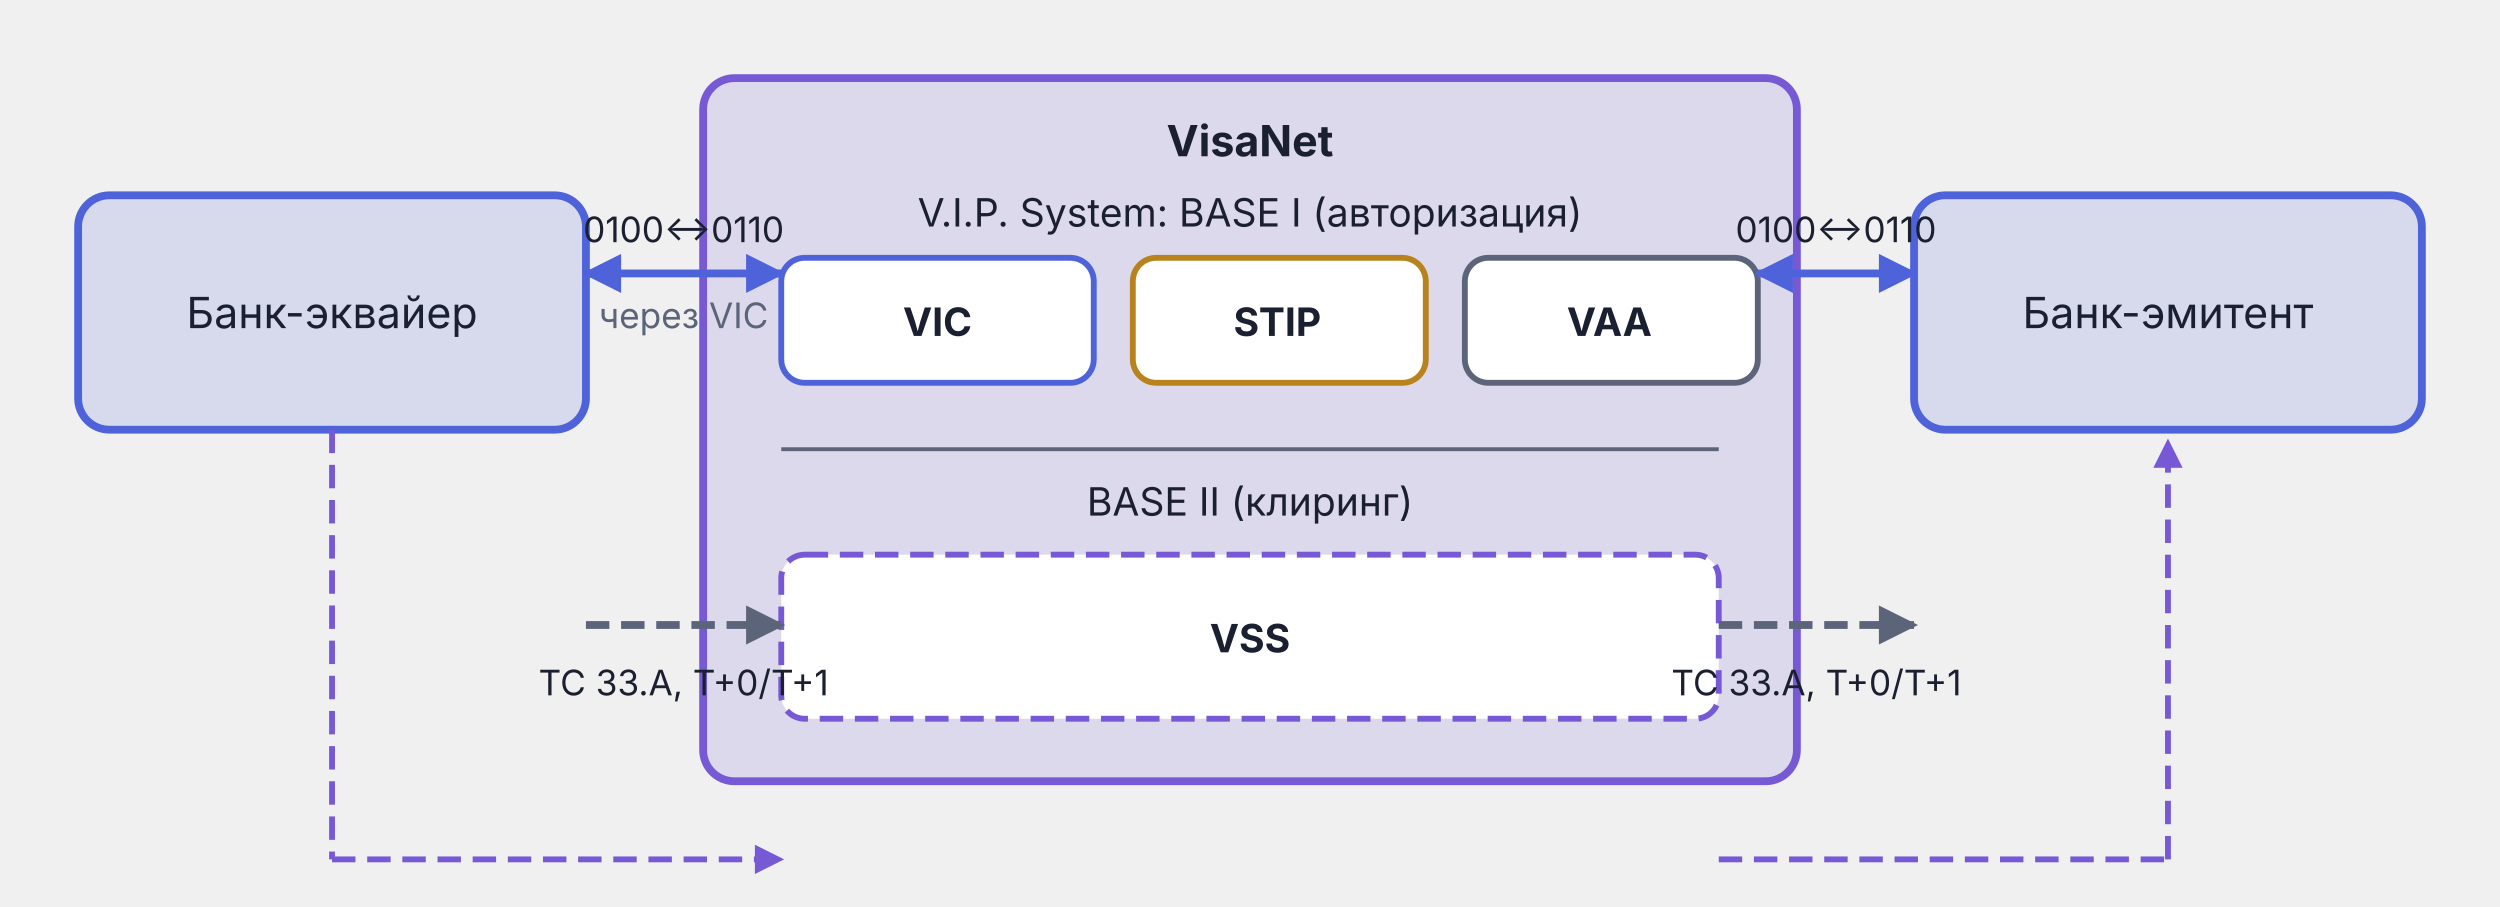
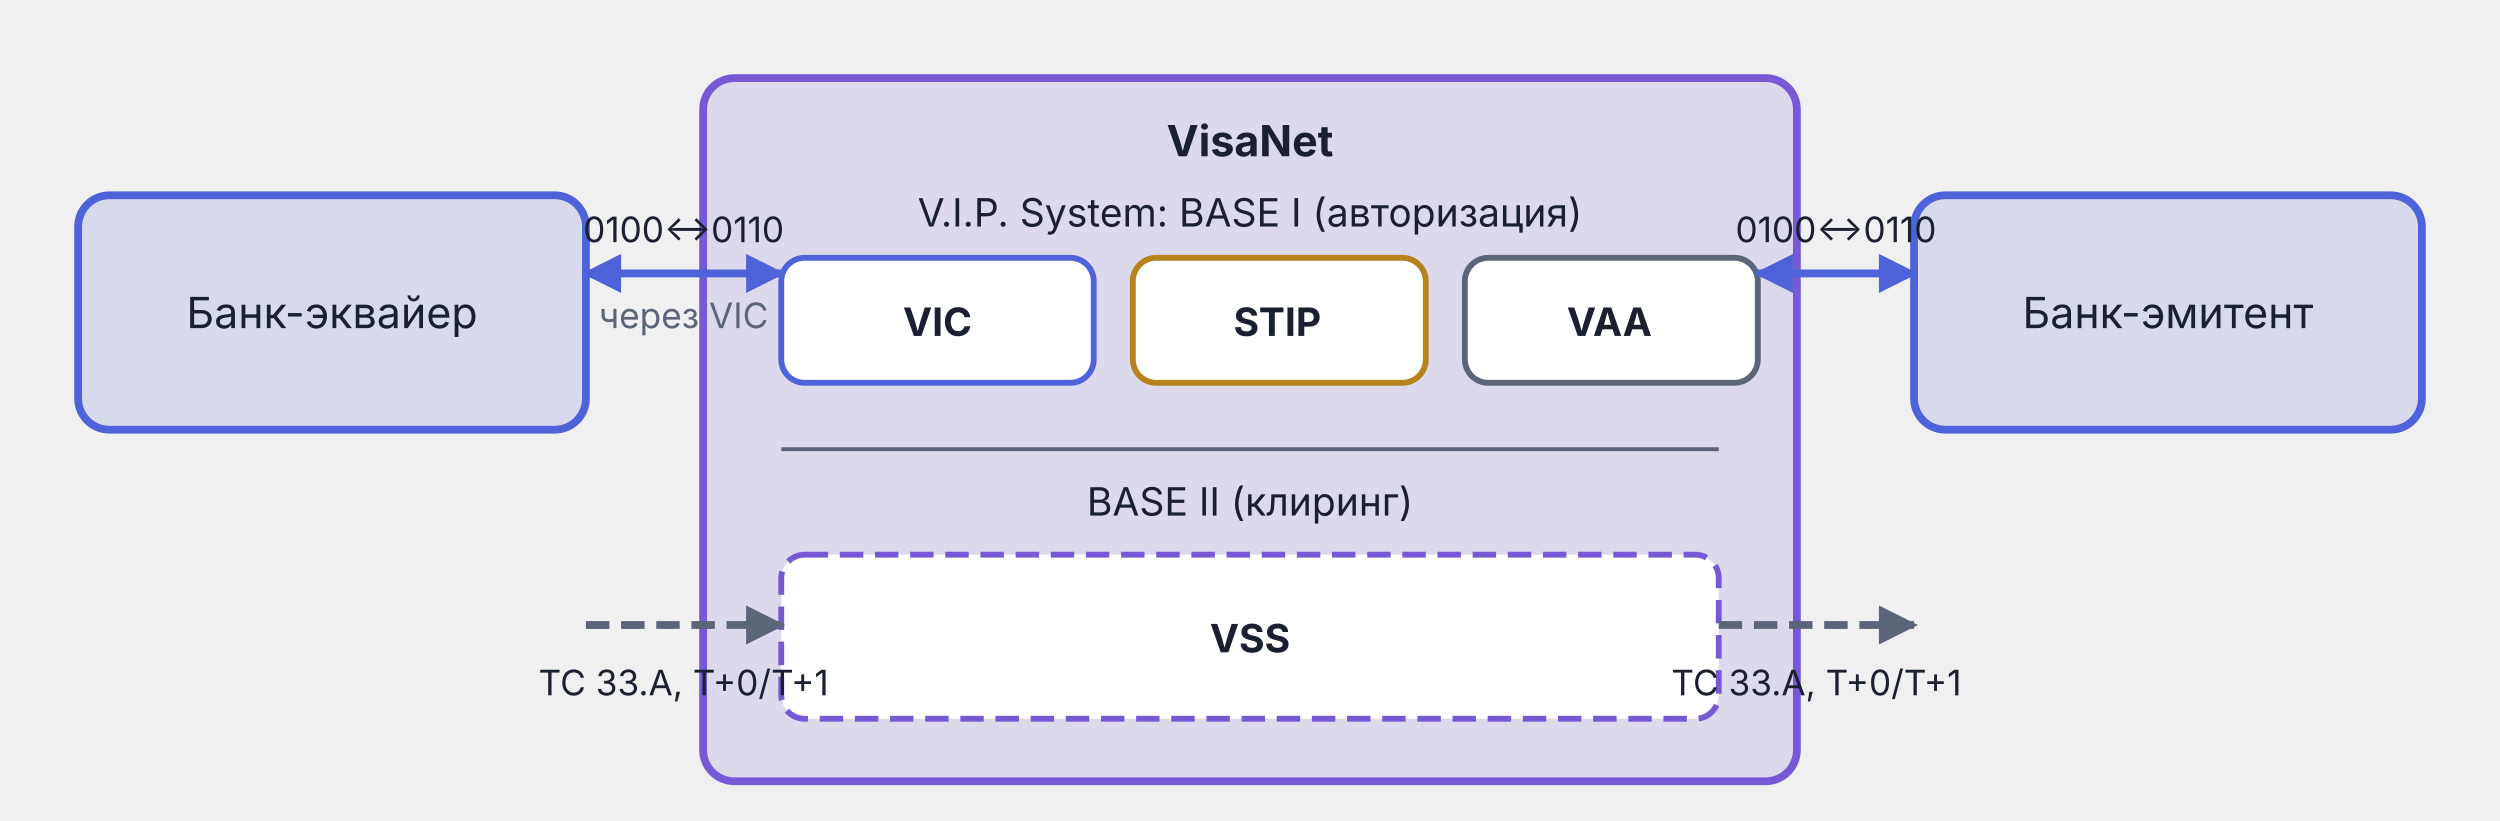
- <svg xmlns="http://www.w3.org/2000/svg" viewBox="0 0 640 232" width="640" height="232">
+ <svg xmlns="http://www.w3.org/2000/svg" viewBox="0 0 640 210" width="640" height="210">
  <defs>
    <marker id="arr-AccentA" viewBox="0 0 10 10" refX="9" refY="5" markerWidth="5" markerHeight="5" orient="auto">
      <path d="M0,0 L10,5 L0,10 Z" fill="#4E63D9" />
    </marker>
    <marker id="arr-AccentA-s" viewBox="0 0 10 10" refX="1" refY="5" markerWidth="5" markerHeight="5" orient="auto">
      <path d="M10,0 L0,5 L10,10 Z" fill="#4E63D9" />
    </marker>
    <marker id="arr-Muted" viewBox="0 0 10 10" refX="9" refY="5" markerWidth="5" markerHeight="5" orient="auto">
      <path d="M0,0 L10,5 L0,10 Z" fill="#5C647A" />
    </marker>
    <marker id="arr-Muted-s" viewBox="0 0 10 10" refX="1" refY="5" markerWidth="5" markerHeight="5" orient="auto">
      <path d="M10,0 L0,5 L10,10 Z" fill="#5C647A" />
-     </marker>
-     <marker id="arr-AccentB" viewBox="0 0 10 10" refX="9" refY="5" markerWidth="5" markerHeight="5" orient="auto">
-       <path d="M0,0 L10,5 L0,10 Z" fill="#7759D6" />
-     </marker>
-     <marker id="arr-AccentB-s" viewBox="0 0 10 10" refX="1" refY="5" markerWidth="5" markerHeight="5" orient="auto">
-       <path d="M10,0 L0,5 L10,10 Z" fill="#7759D6" />
    </marker>
  </defs>
  <rect x="20" y="50" width="130" height="60" rx="8" fill="#4E63D9" fill-opacity="0.15" stroke="#4E63D9" stroke-width="2" />
  <text x="85" y="84" text-anchor="middle" font-family="Inter, -apple-system, BlinkMacSystemFont, 'Helvetica Neue', Arial, sans-serif" font-size="11" font-weight="normal" fill="#1A2030">Банк-эквайер</text>
  <rect x="180" y="20" width="280" height="180" rx="8" fill="#7759D6" fill-opacity="0.15" stroke="#7759D6" stroke-width="2" />
  <text x="320" y="40" text-anchor="middle" font-family="Inter, -apple-system, BlinkMacSystemFont, 'Helvetica Neue', Arial, sans-serif" font-size="11" font-weight="bold" fill="#1A2030">VisaNet</text>
  <text x="320" y="58" text-anchor="middle" font-family="Inter, -apple-system, BlinkMacSystemFont, 'Helvetica Neue', Arial, sans-serif" font-size="10" font-weight="normal" fill="#1A2030">V.I.P. System: BASE I (авторизация)</text>
  <rect x="200" y="66" width="80" height="32" rx="6" fill="#FFFFFF" stroke="#4E63D9" stroke-width="1.5" />
  <text x="240" y="86" text-anchor="middle" font-family="Inter, -apple-system, BlinkMacSystemFont, 'Helvetica Neue', Arial, sans-serif" font-size="10" font-weight="bold" fill="#1A2030">VIC</text>
  <rect x="290" y="66" width="75" height="32" rx="6" fill="#FFFFFF" stroke="#B8821C" stroke-width="1.5" />
  <text x="327" y="86" text-anchor="middle" font-family="Inter, -apple-system, BlinkMacSystemFont, 'Helvetica Neue', Arial, sans-serif" font-size="10" font-weight="bold" fill="#1A2030">STIP</text>
  <rect x="375" y="66" width="75" height="32" rx="6" fill="#FFFFFF" stroke="#5C647A" stroke-width="1.5" />
  <text x="412" y="86" text-anchor="middle" font-family="Inter, -apple-system, BlinkMacSystemFont, 'Helvetica Neue', Arial, sans-serif" font-size="10" font-weight="bold" fill="#1A2030">VAA</text>
  <line x1="200" y1="115" x2="440" y2="115" stroke="#5C647A" stroke-width="1" />
  <text x="320" y="132" text-anchor="middle" font-family="Inter, -apple-system, BlinkMacSystemFont, 'Helvetica Neue', Arial, sans-serif" font-size="10" font-weight="normal" fill="#1A2030">BASE II (клиринг)</text>
  <rect x="200" y="142" width="240" height="42" rx="6" fill="#FFFFFF" stroke="#7759D6" stroke-width="1.5" stroke-dasharray="6,3" />
  <text x="320" y="167" text-anchor="middle" font-family="Inter, -apple-system, BlinkMacSystemFont, 'Helvetica Neue', Arial, sans-serif" font-size="10" font-weight="bold" fill="#1A2030">VSS</text>
  <rect x="490" y="50" width="130" height="60" rx="8" fill="#4E63D9" fill-opacity="0.15" stroke="#4E63D9" stroke-width="2" />
  <text x="555" y="84" text-anchor="middle" font-family="Inter, -apple-system, BlinkMacSystemFont, 'Helvetica Neue', Arial, sans-serif" font-size="11" font-weight="normal" fill="#1A2030">Банк-эмитент</text>
  <line x1="150" y1="70" x2="200" y2="70" stroke="#4E63D9" stroke-width="2" marker-end="url(#arr-AccentA)" marker-start="url(#arr-AccentA-s)" />
  <text x="175" y="62" text-anchor="middle" font-family="Inter, -apple-system, BlinkMacSystemFont, 'Helvetica Neue', Arial, sans-serif" font-size="9" fill="#1A2030">0100↔0110</text>
  <text x="175" y="84" text-anchor="middle" font-family="Inter, -apple-system, BlinkMacSystemFont, 'Helvetica Neue', Arial, sans-serif" font-size="9" fill="#5C647A">через VIC</text>
  <line x1="450" y1="70" x2="490" y2="70" stroke="#4E63D9" stroke-width="2" marker-end="url(#arr-AccentA)" marker-start="url(#arr-AccentA-s)" />
  <text x="470" y="62" text-anchor="middle" font-family="Inter, -apple-system, BlinkMacSystemFont, 'Helvetica Neue', Arial, sans-serif" font-size="9" fill="#1A2030">0100↔0110</text>
  <line x1="150" y1="160" x2="200" y2="160" stroke="#5C647A" stroke-width="2" stroke-dasharray="6,3" marker-end="url(#arr-Muted)" />
  <text x="175" y="178" text-anchor="middle" font-family="Inter, -apple-system, BlinkMacSystemFont, 'Helvetica Neue', Arial, sans-serif" font-size="9" fill="#1A2030">TC 33.A, T+0/T+1</text>
  <line x1="440" y1="160" x2="490" y2="160" stroke="#5C647A" stroke-width="2" stroke-dasharray="6,3" marker-end="url(#arr-Muted)" />
  <text x="465" y="178" text-anchor="middle" font-family="Inter, -apple-system, BlinkMacSystemFont, 'Helvetica Neue', Arial, sans-serif" font-size="9" fill="#1A2030">TC 33.A, T+0/T+1</text>
-   <line x1="85" y1="110" x2="85" y2="220" stroke="#7759D6" stroke-width="1.5" stroke-dasharray="6,3" />
-   <line x1="85" y1="220" x2="200" y2="220" stroke="#7759D6" stroke-width="1.5" stroke-dasharray="6,3" marker-end="url(#arr-AccentB)" />
-   <line x1="440" y1="220" x2="555" y2="220" stroke="#7759D6" stroke-width="1.5" stroke-dasharray="6,3" />
-   <line x1="555" y1="220" x2="555" y2="113" stroke="#7759D6" stroke-width="1.5" stroke-dasharray="6,3" marker-end="url(#arr-AccentB)" />
</svg>
